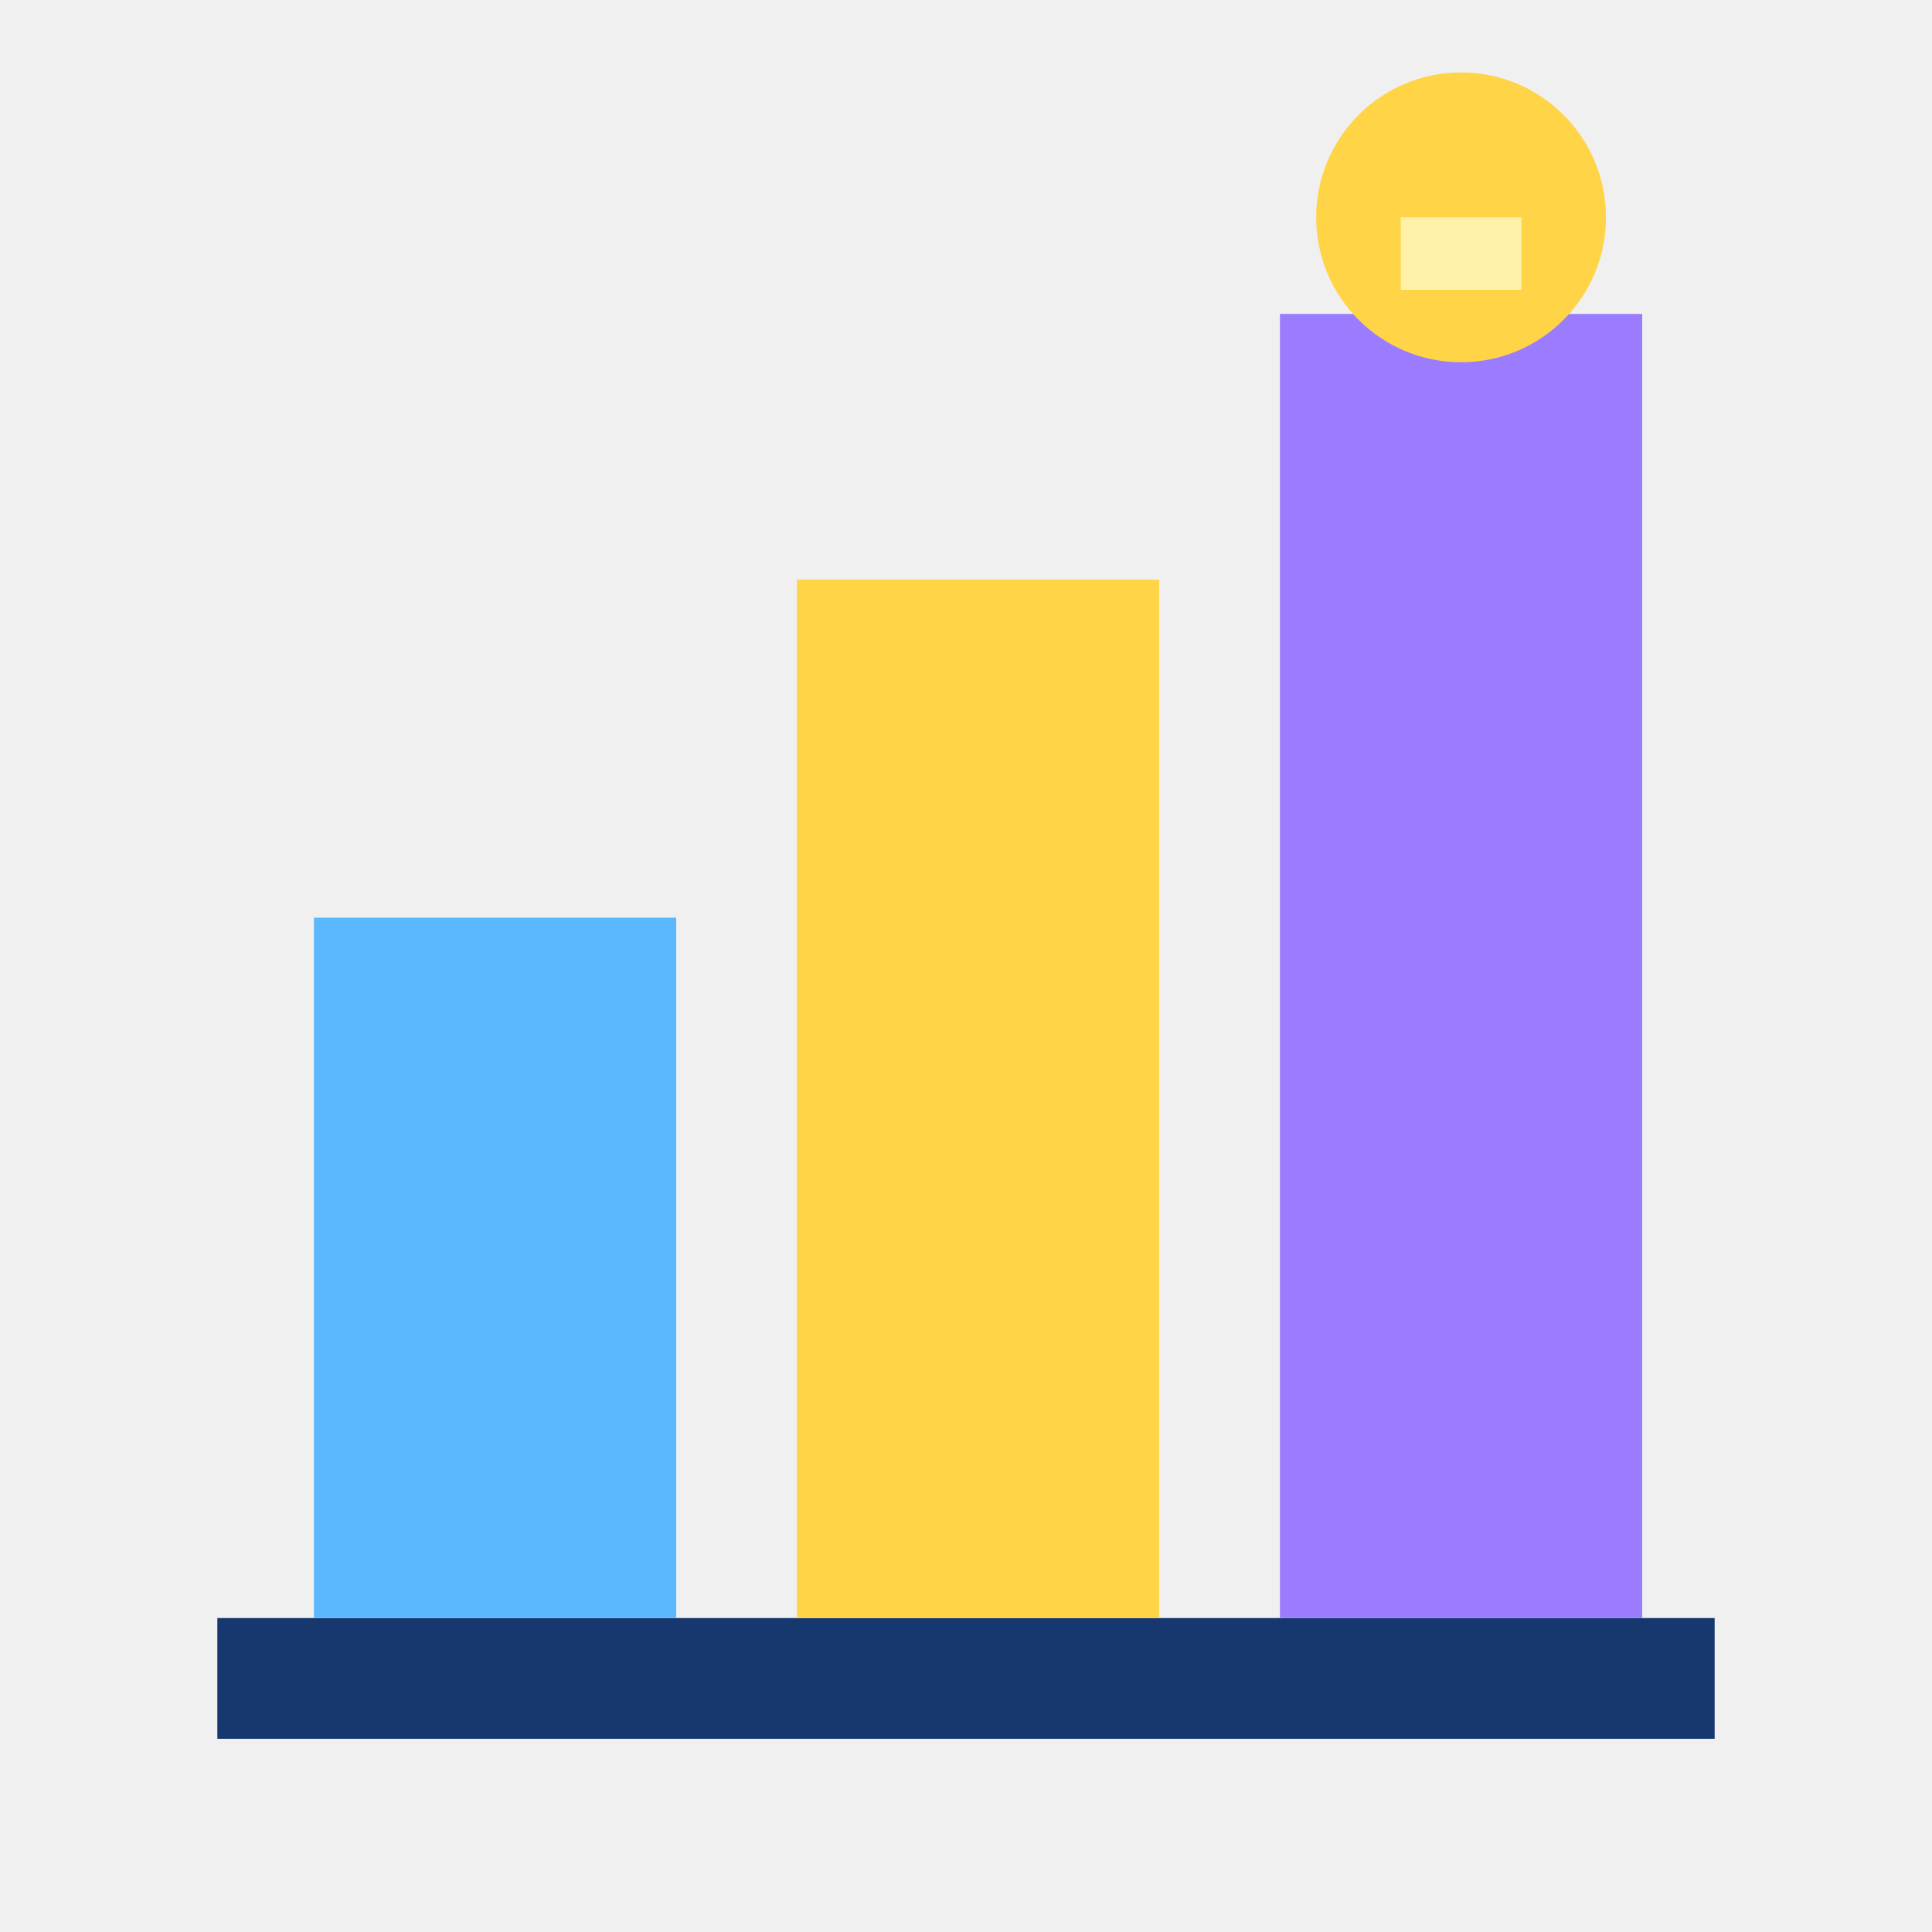
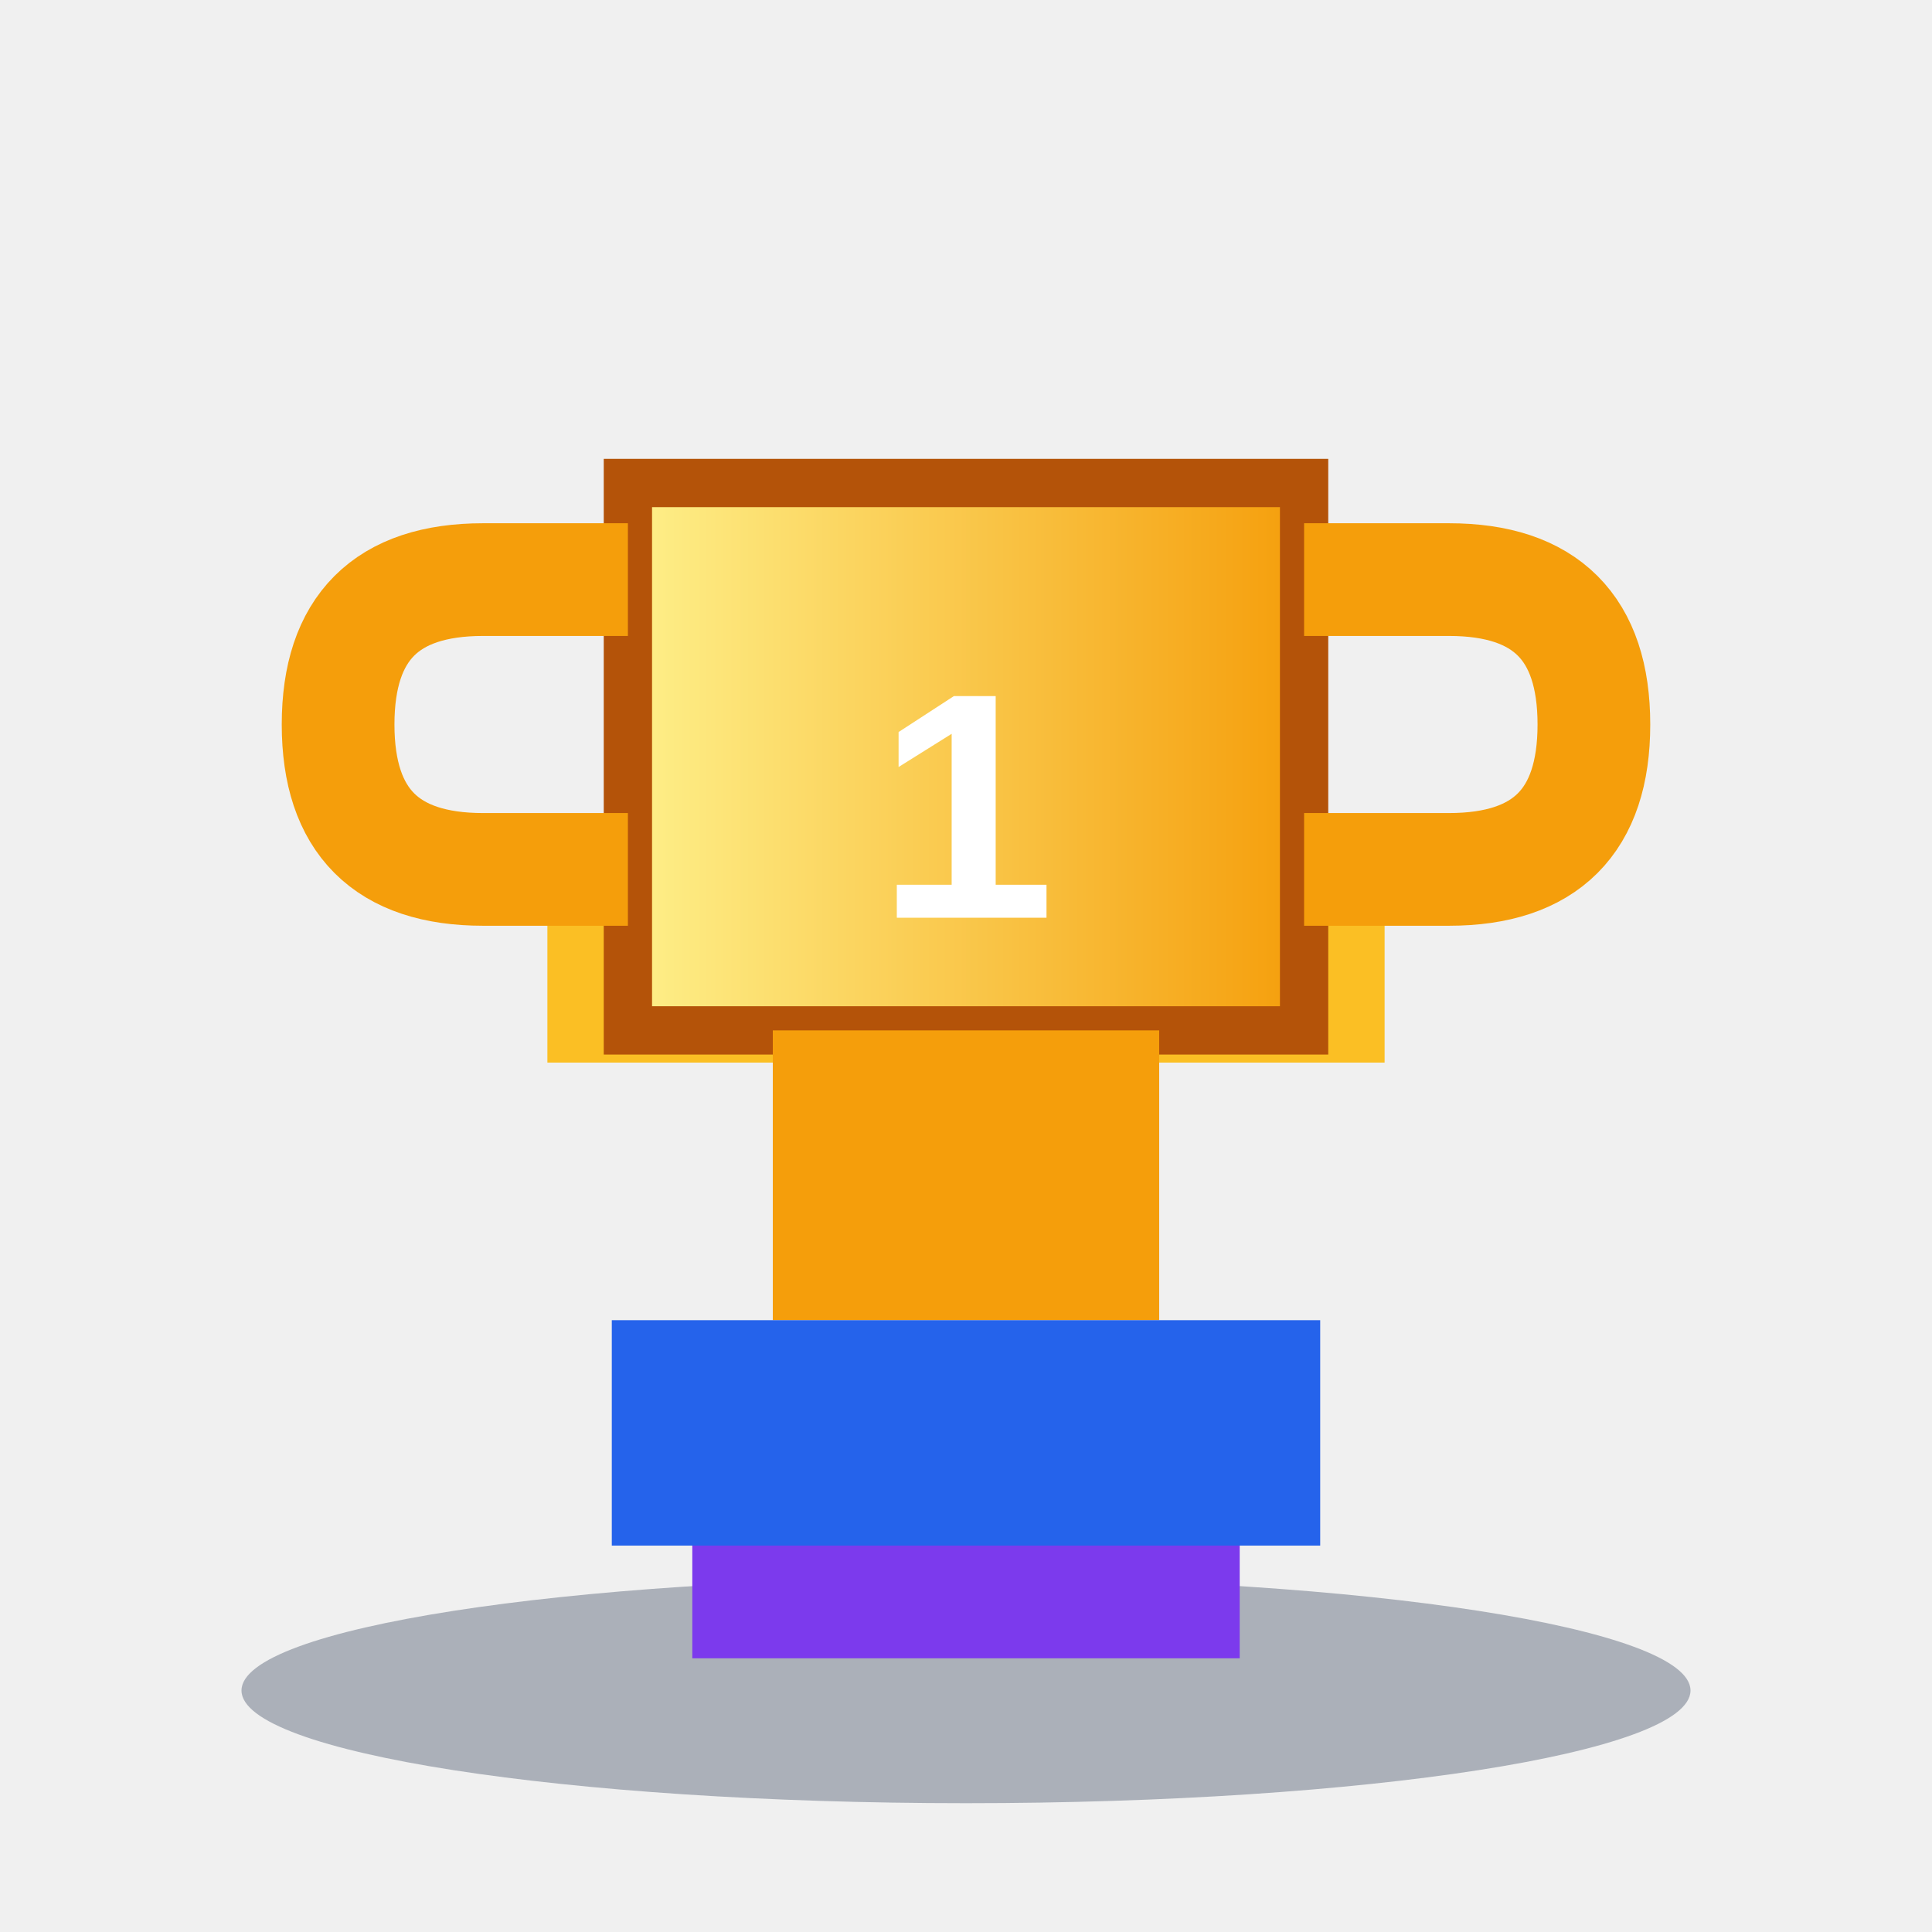
- <svg xmlns="http://www.w3.org/2000/svg" viewBox="0 0 80 80">
-   <path fill="#17386e" d="M9 67h62v5H9z" />
-   <path fill="#5bb8ff" d="M13 38h15v29H13z" />
-   <path fill="#ffd447" d="M33 24h15v43H33z" />
-   <path fill="#9b7cff" d="M53 13h15v54H53z" />
-   <circle cx="60.5" cy="9" r="6" fill="#ffd447" />
-   <path fill="#fff1a8" d="M58 9h5v3h-5z" />
+ <svg xmlns="http://www.w3.org/2000/svg" viewBox="0 0 120 120">
+   <defs>
+     <linearGradient id="g">
+       <stop stop-color="#fef08a" />
+       <stop offset="1" stop-color="#f59e0b" />
+     </linearGradient>
+   </defs>
+   <ellipse cx="60" cy="105" rx="45" ry="7" fill="#091a38" opacity=".3" />
+   <path d="M42 45h36v15H42z" fill="#f59e0b" />
+   <path d="M34 54h52v12H34z" fill="#fbbf24" />
+   <path d="M39 30h42v34H39z" fill="url(#g)" stroke="#b45309" stroke-width="3" />
+   <path d="M39 36h-9q-9 0-9 9t9 9h9M81 36h9q9 0 9 9t-9 9h-9" fill="none" stroke="#f59e0b" stroke-width="7" />
+   <path d="M48 64h24v18H48z" fill="#f59e0b" />
+   <path d="M38 82h44v14H38z" fill="#2563eb" />
+   <path d="M43 96h34v7H43z" fill="#7c3aed" />
+   <text x="60" y="57" text-anchor="middle" font-family="Arial" font-weight="900" font-size="20" fill="#fff">1</text>
</svg>
